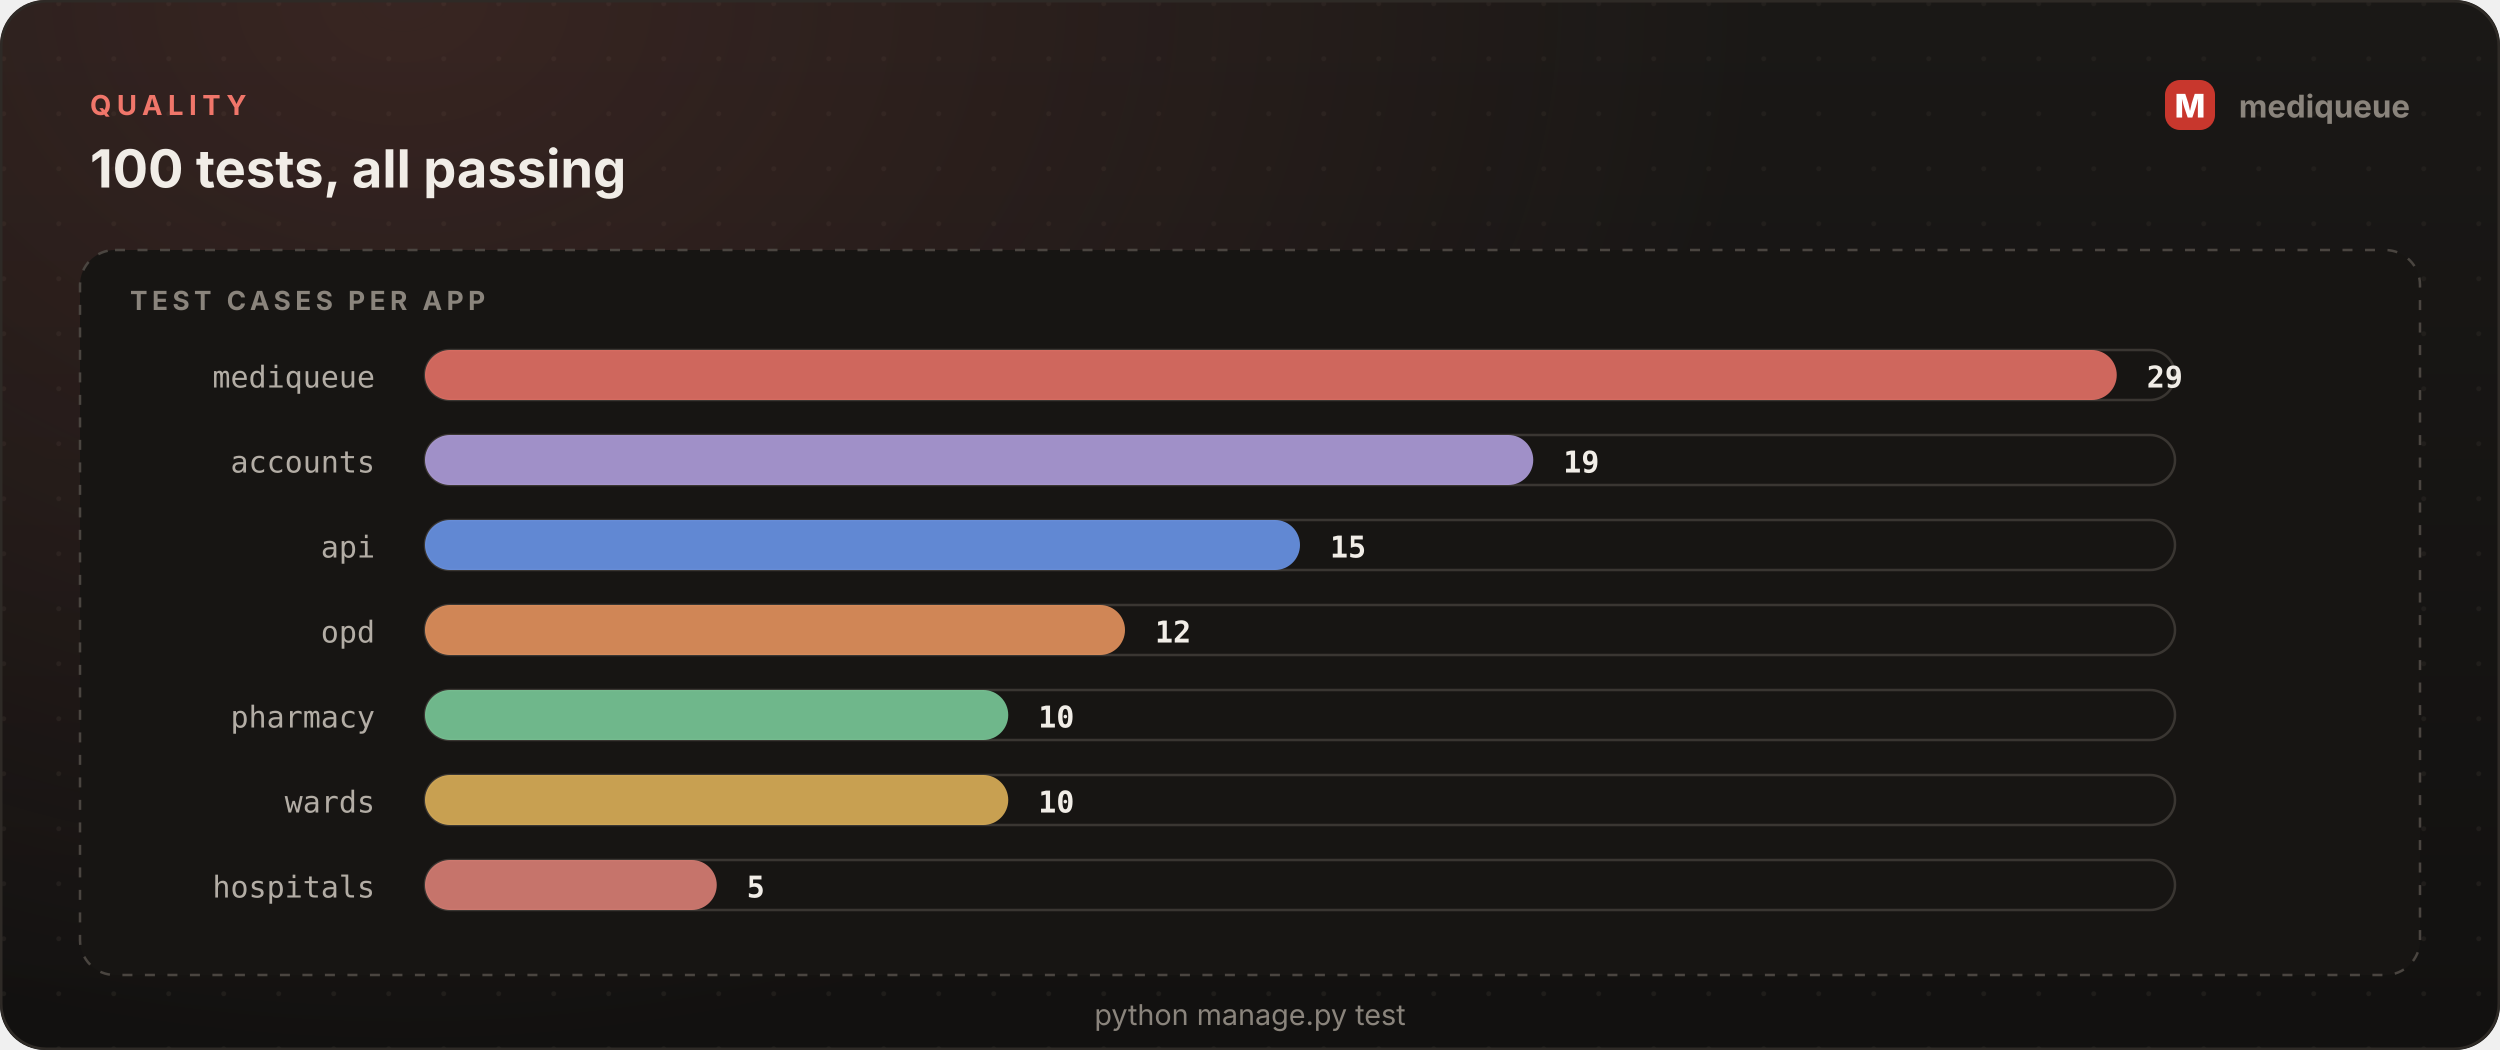
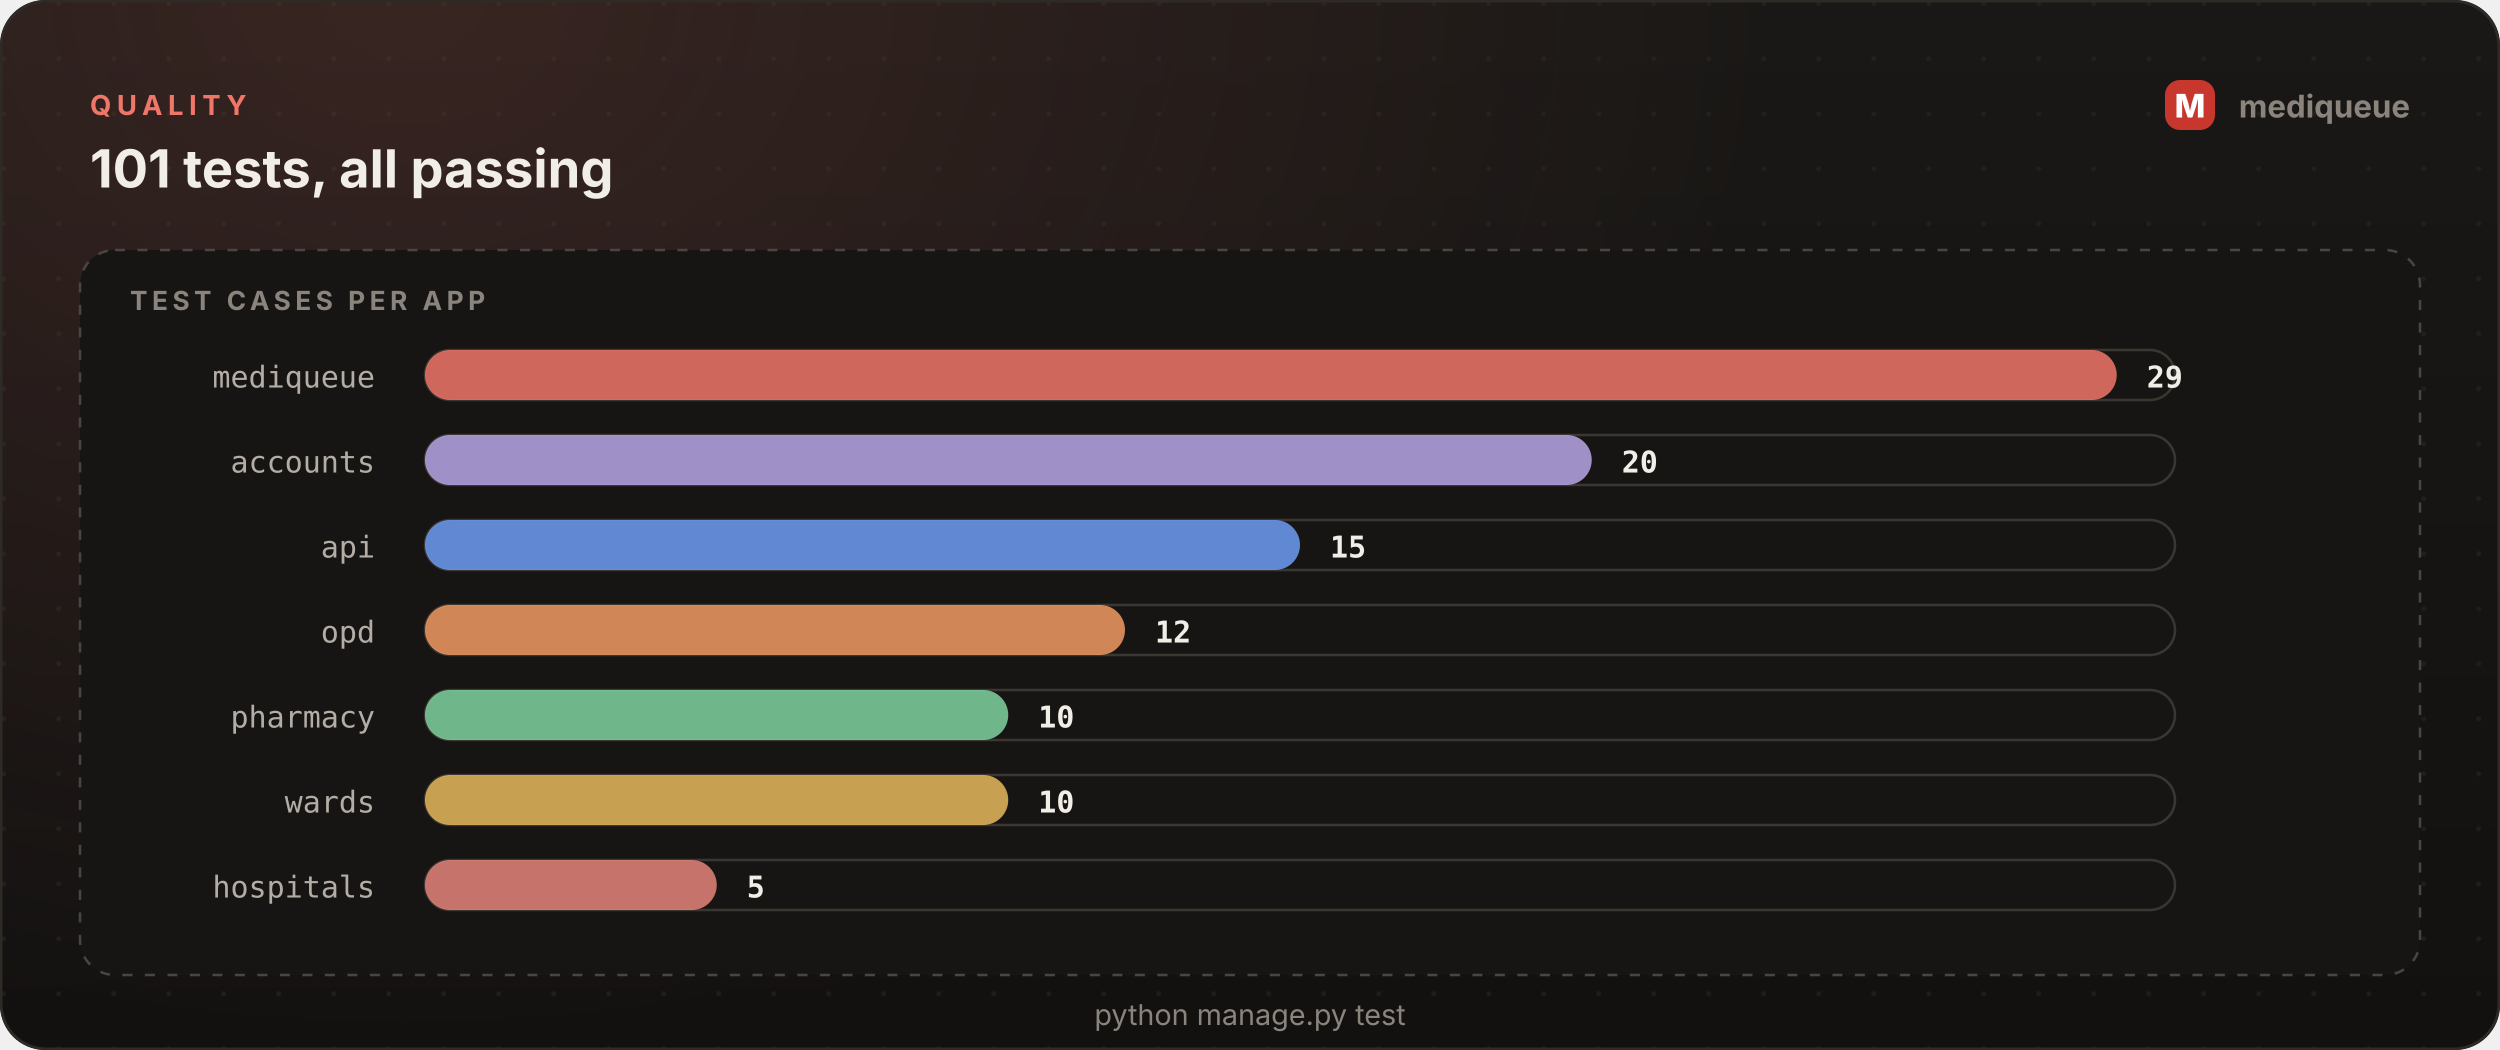
<svg xmlns="http://www.w3.org/2000/svg" width="1000" height="420" viewBox="0 0 1000 420" role="img" aria-labelledby="t d">
  <style>text{font-family:ui-sans-serif,-apple-system,BlinkMacSystemFont,'Segoe UI',Inter,Roboto,Helvetica,Arial,sans-serif;white-space:pre;}
.m{font-family:ui-monospace,SFMono-Regular,'Cascadia Mono','JetBrains Mono',Menlo,Consolas,monospace;}
.flow{stroke-dasharray:3 7;animation:flow 1.1s linear infinite;}
.flow-slow{stroke-dasharray:2 8;animation:flow 2.4s linear infinite;}
@keyframes flow{to{stroke-dashoffset:-20;}}
@media (prefers-reduced-motion:reduce){*{animation:none!important;}}
@keyframes g0{0%{transform:scaleX(0)}10%{transform:scaleX(1)}92%{transform:scaleX(1);opacity:1}100%{transform:scaleX(1);opacity:0}}@keyframes g1{0%{transform:scaleX(0)}15%{transform:scaleX(1)}92%{transform:scaleX(1);opacity:1}100%{transform:scaleX(1);opacity:0}}@keyframes g2{0%{transform:scaleX(0)}20%{transform:scaleX(1)}92%{transform:scaleX(1);opacity:1}100%{transform:scaleX(1);opacity:0}}@keyframes g3{0%{transform:scaleX(0)}25%{transform:scaleX(1)}92%{transform:scaleX(1);opacity:1}100%{transform:scaleX(1);opacity:0}}@keyframes g4{0%{transform:scaleX(0)}30%{transform:scaleX(1)}92%{transform:scaleX(1);opacity:1}100%{transform:scaleX(1);opacity:0}}@keyframes g5{0%{transform:scaleX(0)}35%{transform:scaleX(1)}92%{transform:scaleX(1);opacity:1}100%{transform:scaleX(1);opacity:0}}@keyframes g6{0%{transform:scaleX(0)}40%{transform:scaleX(1)}92%{transform:scaleX(1);opacity:1}100%{transform:scaleX(1);opacity:0}}</style>
  <defs>
    <linearGradient id="bg" x1="0" y1="0" x2="0" y2="1">
      <stop offset="0" stop-color="#1A1816" />
      <stop offset="1" stop-color="#121110" />
    </linearGradient>
    <pattern id="dots" width="22" height="22" patternUnits="userSpaceOnUse">
      <circle cx="1.5" cy="1.5" r="1" fill="#2A2622" />
    </pattern>
    <radialGradient id="vig">
      <stop offset="0" stop-color="#F0766A" stop-opacity=".14" />
      <stop offset="1" stop-color="#F0766A" stop-opacity="0" />
    </radialGradient>
    <filter id="glow" x="-200%" y="-200%" width="500%" height="500%">
      <feGaussianBlur stdDeviation="2.6" result="b" />
      <feMerge>
        <feMergeNode in="b" />
        <feMergeNode in="SourceGraphic" />
      </feMerge>
    </filter>
  </defs>
  <clipPath id="fr">
    <rect width="1000" height="420" rx="18" />
  </clipPath>
  <g clip-path="url(#fr)">
    <rect width="1000" height="420" fill="url(#bg)" />
    <rect width="1000" height="420" fill="url(#dots)" opacity=".55" />
    <ellipse cx="160" cy="0" rx="550" ry="420" fill="url(#vig)" />
  </g>
  <rect x=".5" y=".5" width="999" height="419" rx="18" fill="none" stroke="#2E2A26" />
  <text x="36" y="46" font-size="11" fill="#F0766A" font-weight="700" letter-spacing="2.2">QUALITY</text>
-   <text x="36" y="75" font-size="21" fill="#F1EDE7" font-weight="650">100 tests, all passing</text>
+   <text x="36" y="75" font-size="21" fill="#F1EDE7" font-weight="650">101 tests, all passing</text>
  <rect x="866" y="32" width="20" height="20" rx="6" fill="#C8372D" />
  <text x="876" y="47" font-size="13" fill="#fff" font-weight="800" text-anchor="middle">M</text>
  <text x="964" y="47" font-size="12.5" fill="#8A847C" font-weight="650" text-anchor="end">mediqueue</text>
  <rect x="32" y="100" width="936" height="290" rx="14" fill="#171513" stroke="#4A4540" stroke-dasharray="4 5" />
  <text x="52" y="124" font-size="10.5" fill="#8A847C" font-weight="700" letter-spacing="1.8">TEST CASES PER APP</text>
  <text x="150" y="155" font-size="12" fill="#B3ADA5" text-anchor="end" class="m">mediqueue</text>
  <rect x="170" y="140" width="700" height="20" rx="10" fill="#171513" stroke="#3A3632" />
  <rect x="170" y="140" width="676.7" height="20" rx="10" fill="#F0766A" fill-opacity=".85" style="animation:g0 6s ease-out infinite;transform-box:fill-box;transform-origin:0 50%" />
  <text x="858.7" y="155" font-size="12" fill="#F1EDE7" font-weight="600" class="m">29</text>
  <text x="150" y="189" font-size="12" fill="#B3ADA5" text-anchor="end" class="m">accounts</text>
  <rect x="170" y="174" width="700" height="20" rx="10" fill="#171513" stroke="#3A3632" />
-   <rect x="170" y="174" width="443.3" height="20" rx="10" fill="#B8A6E8" fill-opacity=".85" style="animation:g1 6s ease-out infinite;transform-box:fill-box;transform-origin:0 50%" />
-   <text x="625.3" y="189" font-size="12" fill="#F1EDE7" font-weight="600" class="m">19</text>
+   <rect x="170" y="174" width="466.7" height="20" rx="10" fill="#B8A6E8" fill-opacity=".85" style="animation:g1 6s ease-out infinite;transform-box:fill-box;transform-origin:0 50%" />
+   <text x="648.7" y="189" font-size="12" fill="#F1EDE7" font-weight="600" class="m">20</text>
  <text x="150" y="223" font-size="12" fill="#B3ADA5" text-anchor="end" class="m">api</text>
  <rect x="170" y="208" width="700" height="20" rx="10" fill="#171513" stroke="#3A3632" />
  <rect x="170" y="208" width="350.0" height="20" rx="10" fill="#6F9CF4" fill-opacity=".85" style="animation:g2 6s ease-out infinite;transform-box:fill-box;transform-origin:0 50%" />
  <text x="532.0" y="223" font-size="12" fill="#F1EDE7" font-weight="600" class="m">15</text>
  <text x="150" y="257" font-size="12" fill="#B3ADA5" text-anchor="end" class="m">opd</text>
  <rect x="170" y="242" width="700" height="20" rx="10" fill="#171513" stroke="#3A3632" />
  <rect x="170" y="242" width="280.0" height="20" rx="10" fill="#F19A62" fill-opacity=".85" style="animation:g3 6s ease-out infinite;transform-box:fill-box;transform-origin:0 50%" />
  <text x="462.0" y="257" font-size="12" fill="#F1EDE7" font-weight="600" class="m">12</text>
  <text x="150" y="291" font-size="12" fill="#B3ADA5" text-anchor="end" class="m">pharmacy</text>
  <rect x="170" y="276" width="700" height="20" rx="10" fill="#171513" stroke="#3A3632" />
  <rect x="170" y="276" width="233.3" height="20" rx="10" fill="#7FD3A0" fill-opacity=".85" style="animation:g4 6s ease-out infinite;transform-box:fill-box;transform-origin:0 50%" />
  <text x="415.3" y="291" font-size="12" fill="#F1EDE7" font-weight="600" class="m">10</text>
  <text x="150" y="325" font-size="12" fill="#B3ADA5" text-anchor="end" class="m">wards</text>
  <rect x="170" y="310" width="700" height="20" rx="10" fill="#171513" stroke="#3A3632" />
  <rect x="170" y="310" width="233.3" height="20" rx="10" fill="#E8B95C" fill-opacity=".85" style="animation:g5 6s ease-out infinite;transform-box:fill-box;transform-origin:0 50%" />
  <text x="415.3" y="325" font-size="12" fill="#F1EDE7" font-weight="600" class="m">10</text>
  <text x="150" y="359" font-size="12" fill="#B3ADA5" text-anchor="end" class="m">hospitals</text>
  <rect x="170" y="344" width="700" height="20" rx="10" fill="#171513" stroke="#3A3632" />
  <rect x="170" y="344" width="116.7" height="20" rx="10" fill="#E5857A" fill-opacity=".85" style="animation:g6 6s ease-out infinite;transform-box:fill-box;transform-origin:0 50%" />
  <text x="298.7" y="359" font-size="12" fill="#F1EDE7" font-weight="600" class="m">5</text>
  <text x="500" y="410" font-size="11.5" fill="#8A847C" text-anchor="middle">python manage.py test</text>
</svg>
